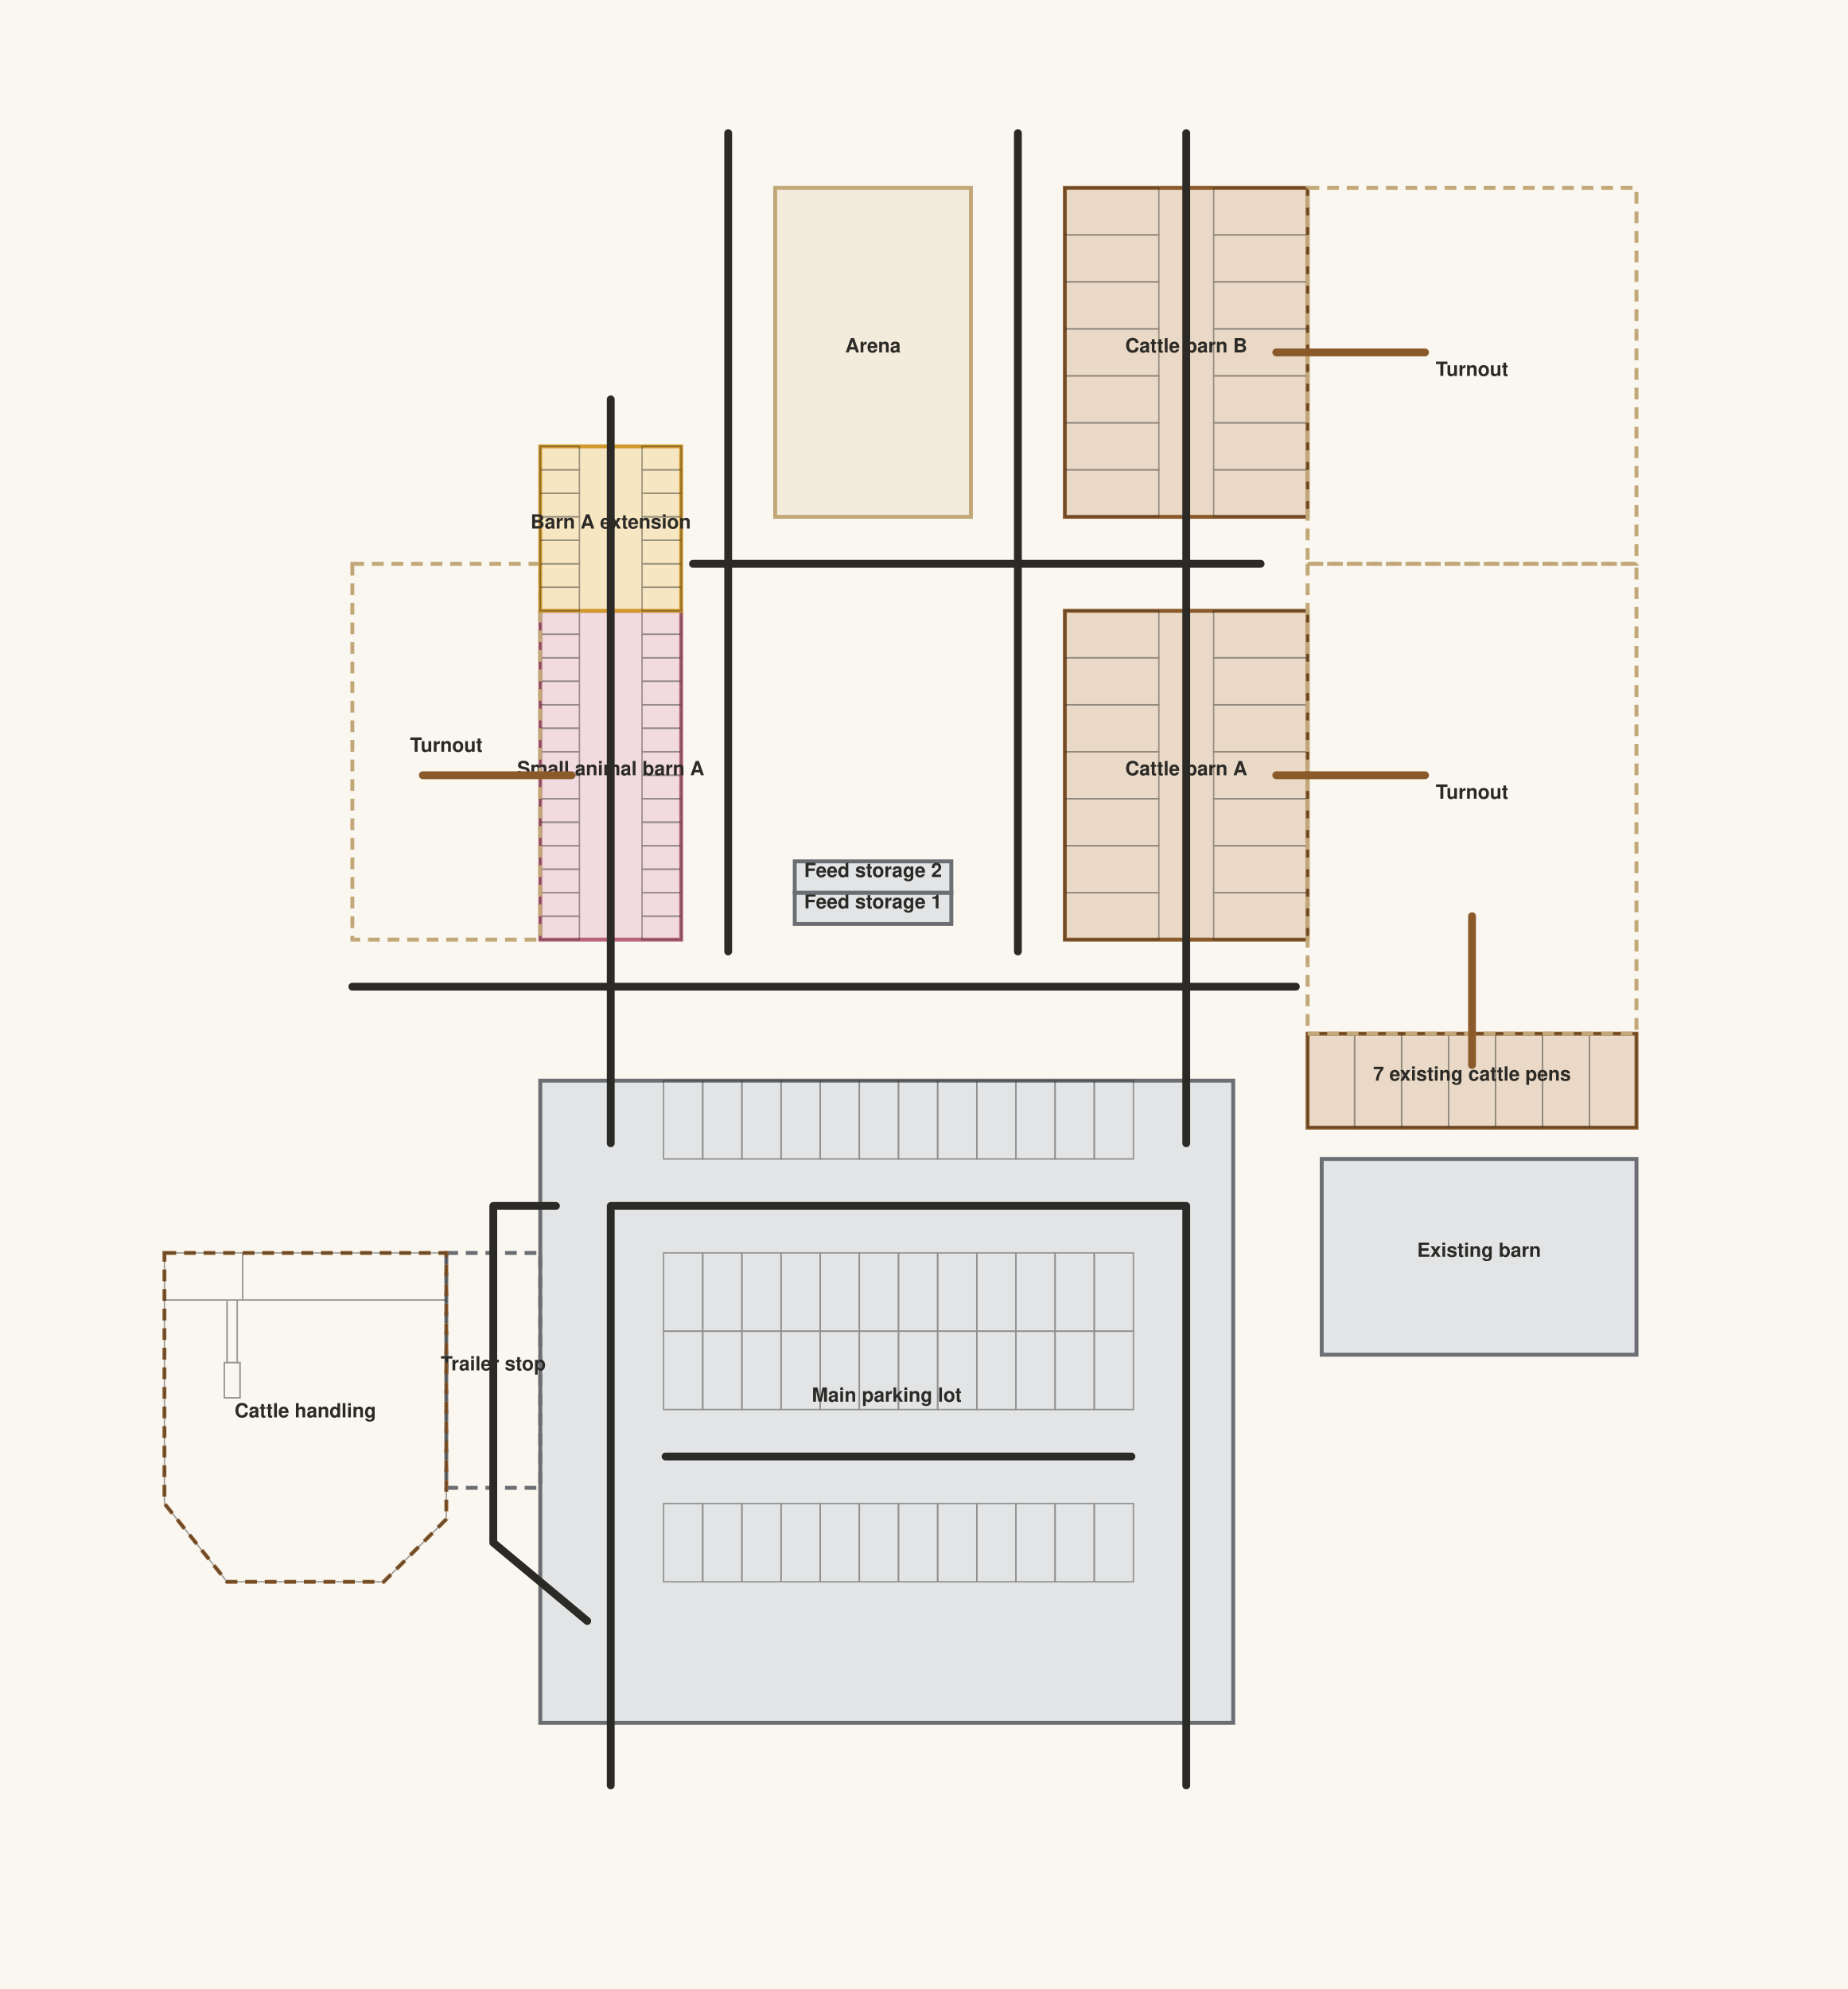
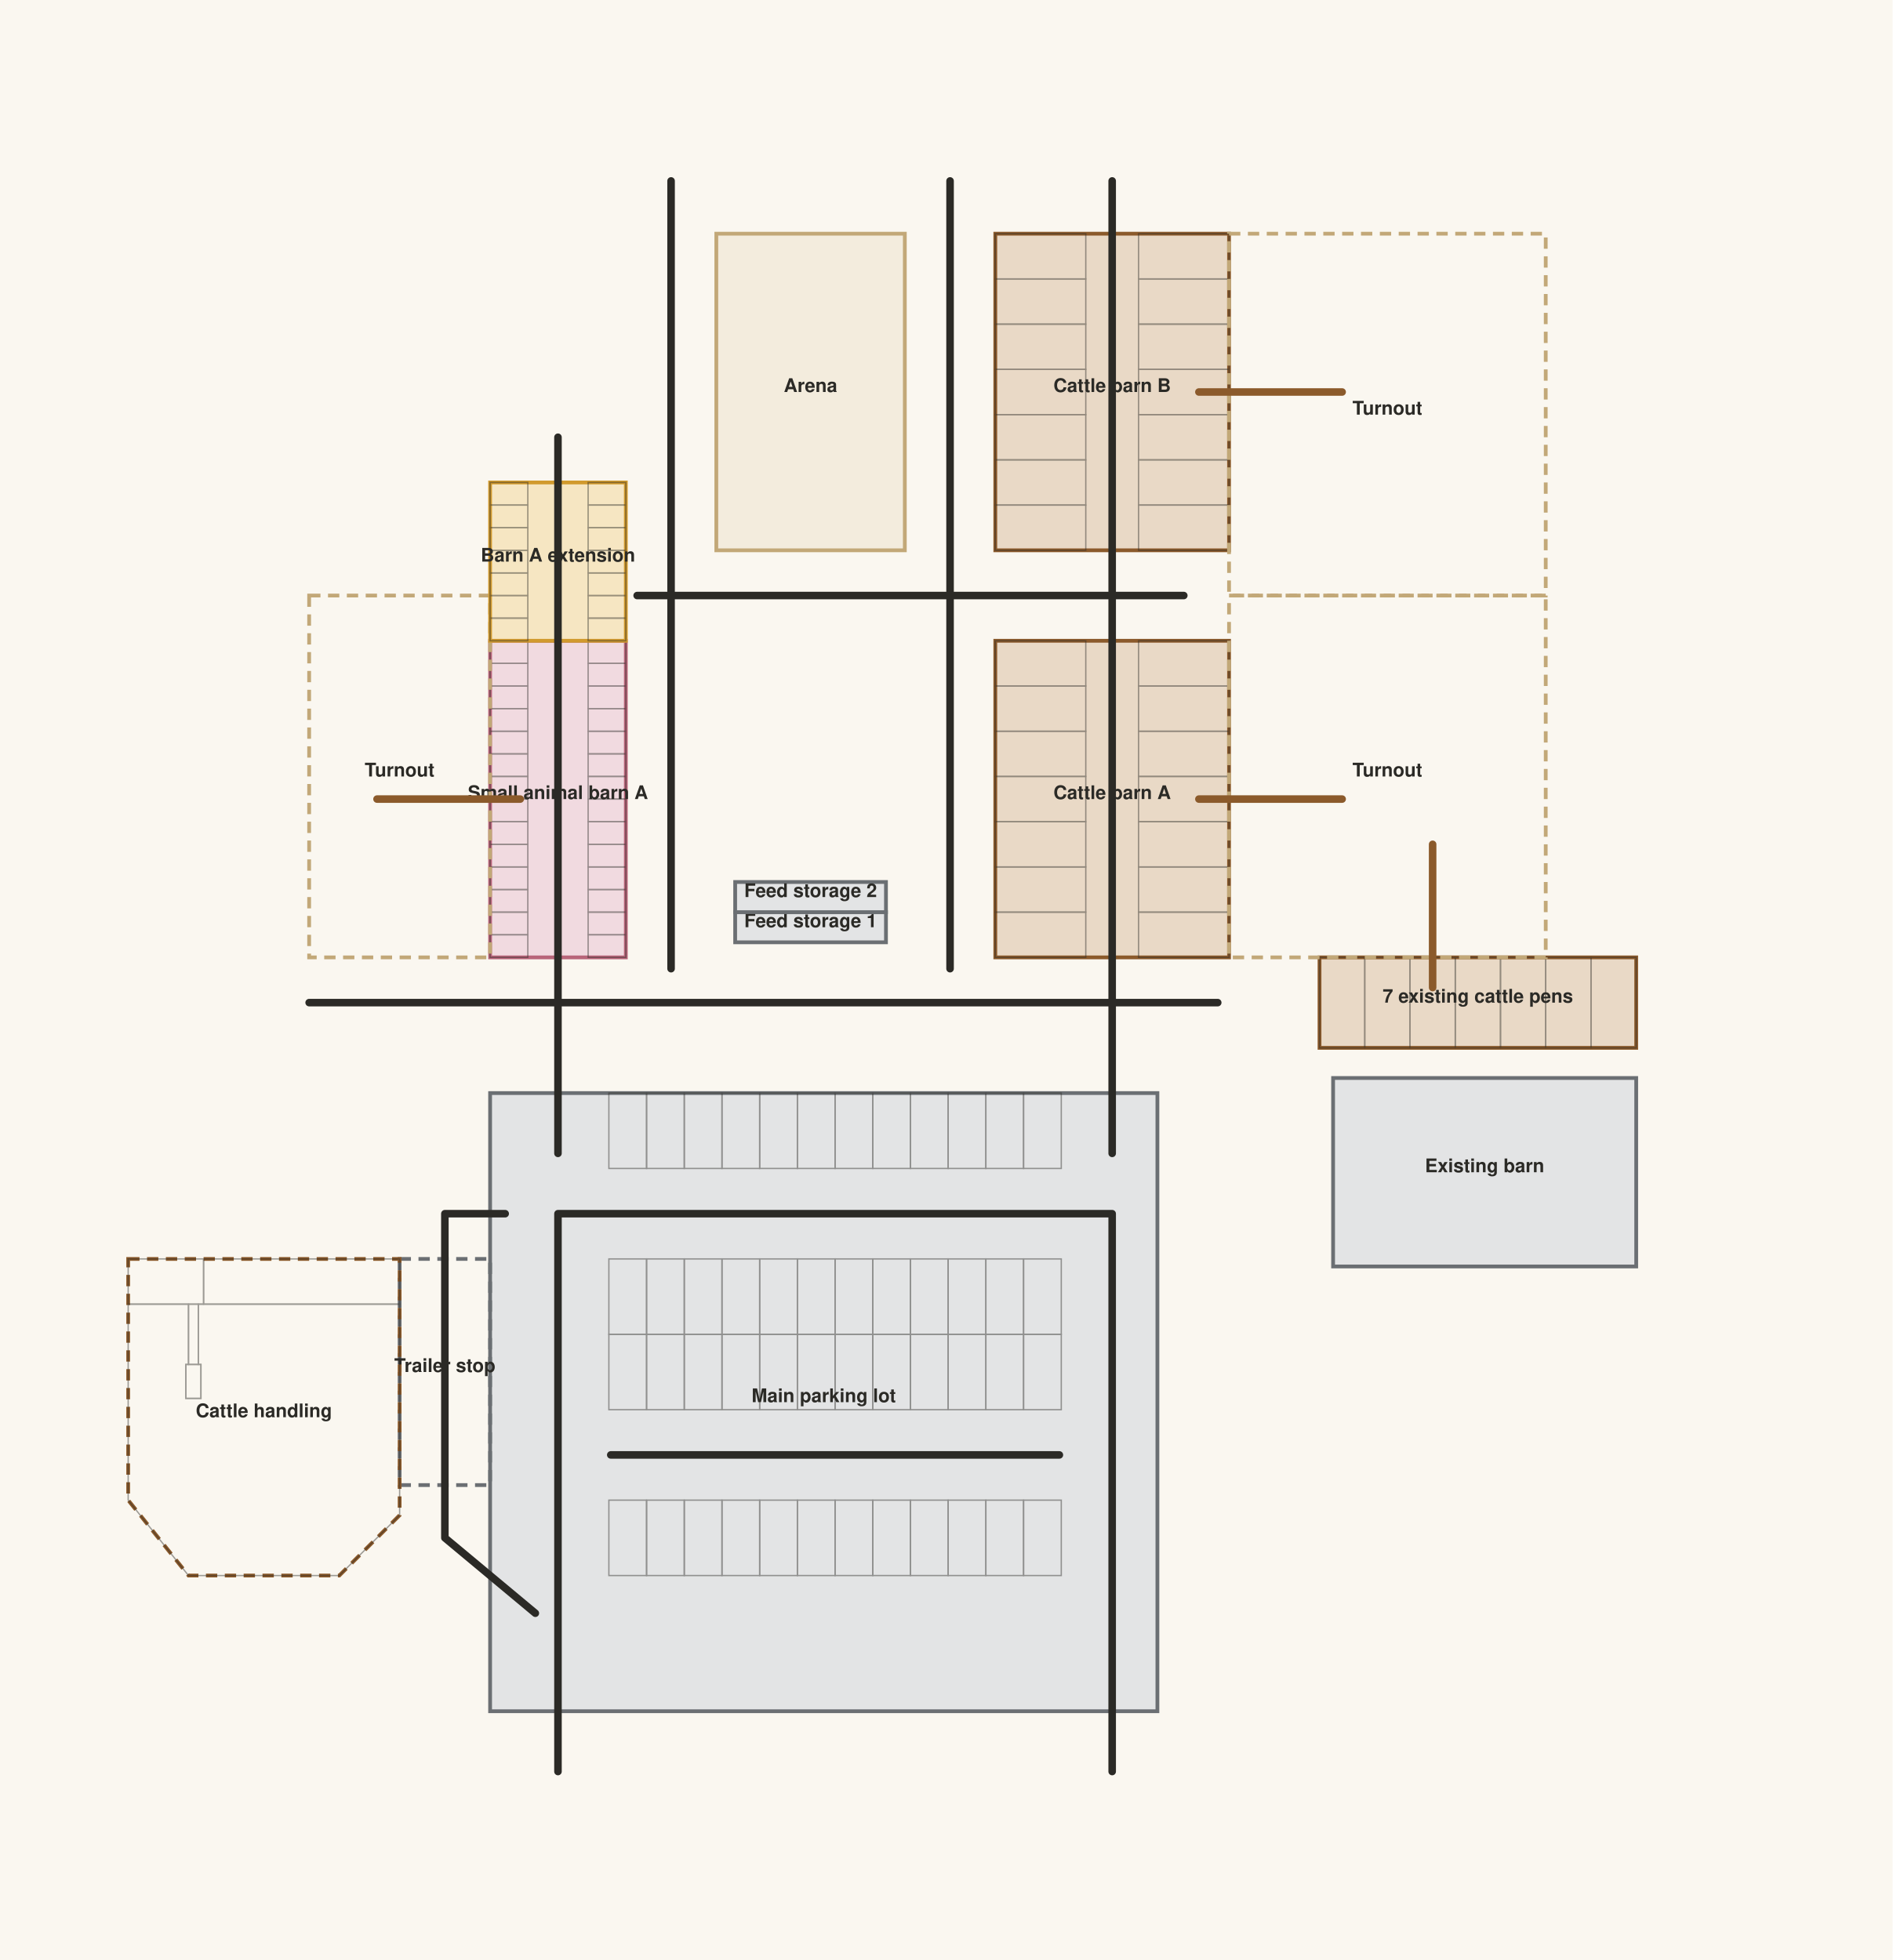
- <svg xmlns="http://www.w3.org/2000/svg" viewBox="-138.0 -48 472.0 508" font-family="Avenir Next,Helvetica,Arial,sans-serif">
-   <rect x="-138.0" y="-48" width="472.0" height="508" fill="#FAF7F0" />
+ <svg xmlns="http://www.w3.org/2000/svg" viewBox="-154.0 -38 502.0 520" font-family="Avenir Next,Helvetica,Arial,sans-serif">
+   <rect x="-154.0" y="-38" width="502.0" height="520" fill="#FAF7F0" />
  <g id="level-1">
    <g id="existing-barn">
      <rect x="199.6" y="248" width="80.4" height="50" fill="#E3E4E5" stroke="#6B6F73" stroke-width="1" />
      <text x="239.8" y="273.0" text-anchor="middle" font-size="5" font-weight="700" fill="#2B2A26">Existing barn</text>
    </g>
    <g id="existing-pens">
      <rect x="196" y="216" width="84" height="24" fill="#E9D9C6" stroke="#8B5A2B" stroke-width="1" />
      <g fill="none" stroke="#2B2A26" stroke-width=".35" opacity=".45">
        <rect x="196" y="216" width="12" height="24" />
        <rect x="208" y="216" width="12" height="24" />
        <rect x="220" y="216" width="12" height="24" />
        <rect x="232" y="216" width="12" height="24" />
        <rect x="244" y="216" width="12" height="24" />
        <rect x="256" y="216" width="12" height="24" />
        <rect x="268" y="216" width="12" height="24" />
      </g>
      <text x="238.0" y="228.0" text-anchor="middle" font-size="5" font-weight="700" fill="#2B2A26">7 existing cattle pens</text>
    </g>
    <g id="parking">
-       <polygon points="0,228 177.0,228 177.0,392 0,392" fill="#E3E4E5" stroke="#6B6F73" stroke-width="1" />
-       <g fill="none" stroke="#2B2A26" stroke-width=".35" opacity=".45">
-         <rect x="31.5" y="228" width="10" height="20" />
-         <rect x="41.5" y="228" width="10" height="20" />
-         <rect x="51.5" y="228" width="10" height="20" />
-         <rect x="61.5" y="228" width="10" height="20" />
-         <rect x="71.5" y="228" width="10" height="20" />
-         <rect x="81.5" y="228" width="10" height="20" />
-         <rect x="91.5" y="228" width="10" height="20" />
-         <rect x="101.5" y="228" width="10" height="20" />
-         <rect x="111.5" y="228" width="10" height="20" />
-         <rect x="121.5" y="228" width="10" height="20" />
-         <rect x="131.5" y="228" width="10" height="20" />
-         <rect x="141.5" y="228" width="10" height="20" />
-         <rect x="31.5" y="272" width="10" height="20" />
-         <rect x="41.5" y="272" width="10" height="20" />
-         <rect x="51.5" y="272" width="10" height="20" />
-         <rect x="61.5" y="272" width="10" height="20" />
-         <rect x="71.5" y="272" width="10" height="20" />
-         <rect x="81.5" y="272" width="10" height="20" />
-         <rect x="91.5" y="272" width="10" height="20" />
-         <rect x="101.5" y="272" width="10" height="20" />
-         <rect x="111.5" y="272" width="10" height="20" />
-         <rect x="121.5" y="272" width="10" height="20" />
-         <rect x="131.5" y="272" width="10" height="20" />
-         <rect x="141.5" y="272" width="10" height="20" />
-         <rect x="31.5" y="292" width="10" height="20" />
-         <rect x="41.5" y="292" width="10" height="20" />
-         <rect x="51.5" y="292" width="10" height="20" />
-         <rect x="61.5" y="292" width="10" height="20" />
-         <rect x="71.5" y="292" width="10" height="20" />
-         <rect x="81.5" y="292" width="10" height="20" />
-         <rect x="91.5" y="292" width="10" height="20" />
-         <rect x="101.5" y="292" width="10" height="20" />
-         <rect x="111.5" y="292" width="10" height="20" />
-         <rect x="121.5" y="292" width="10" height="20" />
-         <rect x="131.5" y="292" width="10" height="20" />
-         <rect x="141.5" y="292" width="10" height="20" />
-         <rect x="31.5" y="336" width="10" height="20" />
-         <rect x="41.5" y="336" width="10" height="20" />
-         <rect x="51.5" y="336" width="10" height="20" />
-         <rect x="61.5" y="336" width="10" height="20" />
-         <rect x="71.5" y="336" width="10" height="20" />
-         <rect x="81.5" y="336" width="10" height="20" />
-         <rect x="91.5" y="336" width="10" height="20" />
-         <rect x="101.5" y="336" width="10" height="20" />
-         <rect x="111.5" y="336" width="10" height="20" />
-         <rect x="121.5" y="336" width="10" height="20" />
-         <rect x="131.5" y="336" width="10" height="20" />
-         <rect x="141.5" y="336" width="10" height="20" />
-       </g>
-       <text x="88.5" y="310.0" text-anchor="middle" font-size="5" font-weight="700" fill="#2B2A26">Main parking lot</text>
+       <polygon points="-24,252 153.0,252 153.0,416 -24,416" fill="#E3E4E5" stroke="#6B6F73" stroke-width="1" />
+       <g fill="none" stroke="#2B2A26" stroke-width=".35" opacity=".45">
+         <rect x="7.5" y="252" width="10" height="20" />
+         <rect x="17.5" y="252" width="10" height="20" />
+         <rect x="27.5" y="252" width="10" height="20" />
+         <rect x="37.5" y="252" width="10" height="20" />
+         <rect x="47.5" y="252" width="10" height="20" />
+         <rect x="57.5" y="252" width="10" height="20" />
+         <rect x="67.5" y="252" width="10" height="20" />
+         <rect x="77.5" y="252" width="10" height="20" />
+         <rect x="87.5" y="252" width="10" height="20" />
+         <rect x="97.5" y="252" width="10" height="20" />
+         <rect x="107.5" y="252" width="10" height="20" />
+         <rect x="117.5" y="252" width="10" height="20" />
+         <rect x="7.5" y="296" width="10" height="20" />
+         <rect x="17.5" y="296" width="10" height="20" />
+         <rect x="27.5" y="296" width="10" height="20" />
+         <rect x="37.5" y="296" width="10" height="20" />
+         <rect x="47.5" y="296" width="10" height="20" />
+         <rect x="57.5" y="296" width="10" height="20" />
+         <rect x="67.5" y="296" width="10" height="20" />
+         <rect x="77.5" y="296" width="10" height="20" />
+         <rect x="87.5" y="296" width="10" height="20" />
+         <rect x="97.5" y="296" width="10" height="20" />
+         <rect x="107.5" y="296" width="10" height="20" />
+         <rect x="117.5" y="296" width="10" height="20" />
+         <rect x="7.5" y="316" width="10" height="20" />
+         <rect x="17.5" y="316" width="10" height="20" />
+         <rect x="27.5" y="316" width="10" height="20" />
+         <rect x="37.5" y="316" width="10" height="20" />
+         <rect x="47.5" y="316" width="10" height="20" />
+         <rect x="57.5" y="316" width="10" height="20" />
+         <rect x="67.5" y="316" width="10" height="20" />
+         <rect x="77.5" y="316" width="10" height="20" />
+         <rect x="87.5" y="316" width="10" height="20" />
+         <rect x="97.5" y="316" width="10" height="20" />
+         <rect x="107.5" y="316" width="10" height="20" />
+         <rect x="117.5" y="316" width="10" height="20" />
+         <rect x="7.5" y="360" width="10" height="20" />
+         <rect x="17.5" y="360" width="10" height="20" />
+         <rect x="27.5" y="360" width="10" height="20" />
+         <rect x="37.5" y="360" width="10" height="20" />
+         <rect x="47.5" y="360" width="10" height="20" />
+         <rect x="57.5" y="360" width="10" height="20" />
+         <rect x="67.5" y="360" width="10" height="20" />
+         <rect x="77.5" y="360" width="10" height="20" />
+         <rect x="87.5" y="360" width="10" height="20" />
+         <rect x="97.5" y="360" width="10" height="20" />
+         <rect x="107.5" y="360" width="10" height="20" />
+         <rect x="117.5" y="360" width="10" height="20" />
+       </g>
+       <text x="64.5" y="334.0" text-anchor="middle" font-size="5" font-weight="700" fill="#2B2A26">Main parking lot</text>
    </g>
    <g id="trailer-stop">
-       <rect x="-24.0" y="272" width="24" height="60" fill="none" stroke="#6B6F73" stroke-width="1" stroke-dasharray="3 2" />
-       <text x="-12.0" y="302.0" text-anchor="middle" font-size="5" font-weight="700" fill="#2B2A26">Trailer stop</text>
+       <rect x="-48.0" y="296" width="24" height="60" fill="none" stroke="#6B6F73" stroke-width="1" stroke-dasharray="3 2" />
+       <text x="-36.0" y="326.0" text-anchor="middle" font-size="5" font-weight="700" fill="#2B2A26">Trailer stop</text>
    </g>
    <g id="handling">
-       <polygon points="-96.0,272 -24.0,272 -24.0,340 -40.0,356 -80.0,356 -96.0,336" fill="none" stroke="#8B5A2B" stroke-width="1" stroke-dasharray="3 2" />
-       <g fill="none" stroke="#2B2A26" stroke-width=".35" opacity=".45">
-         <polygon points="-96.0,284 -80.0,284 -80.0,300 -80.7,300 -80.7,309 -76.7,309 -76.7,300 -77.4,300 -77.4,284 -24.0,284 -24.0,340 -40.0,356 -80.0,356 -96.0,336" />
-         <rect x="-76.0" y="272" width="52" height="12" />
-         <rect x="-96.0" y="272" width="20" height="12" />
-         <rect x="-80.0" y="284" width="2.6" height="16" />
-         <rect x="-80.7" y="300" width="4" height="9" />
-       </g>
-       <text x="-60.0" y="314.0" text-anchor="middle" font-size="5" font-weight="700" fill="#2B2A26">Cattle handling</text>
+       <polygon points="-120.0,296 -48.0,296 -48.0,364 -64.0,380 -104.0,380 -120.0,360" fill="none" stroke="#8B5A2B" stroke-width="1" stroke-dasharray="3 2" />
+       <g fill="none" stroke="#2B2A26" stroke-width=".35" opacity=".45">
+         <polygon points="-120.0,308 -104.0,308 -104.0,324 -104.7,324 -104.7,333 -100.7,333 -100.7,324 -101.4,324 -101.4,308 -48.0,308 -48.0,364 -64.0,380 -104.0,380 -120.0,360" />
+         <rect x="-100.0" y="296" width="52" height="12" />
+         <rect x="-120.0" y="296" width="20" height="12" />
+         <rect x="-104.0" y="308" width="2.6" height="16" />
+         <rect x="-104.7" y="324" width="4" height="9" />
+       </g>
+       <text x="-84.0" y="338.0" text-anchor="middle" font-size="5" font-weight="700" fill="#2B2A26">Cattle handling</text>
    </g>
  </g>
  <g id="level-2">
    <g id="cattle-a">
-       <rect x="134" y="108" width="62" height="84" fill="#E9D9C6" stroke="#8B5A2B" stroke-width="1" />
-       <g fill="none" stroke="#2B2A26" stroke-width=".35" opacity=".45">
-         <rect x="134" y="108" width="24" height="12" />
-         <rect x="134" y="120" width="24" height="12" />
-         <rect x="134" y="132" width="24" height="12" />
-         <rect x="134" y="144" width="24" height="12" />
-         <rect x="134" y="156" width="24" height="12" />
-         <rect x="134" y="168" width="24" height="12" />
-         <rect x="134" y="180" width="24" height="12" />
-         <rect x="172" y="108" width="24" height="12" />
-         <rect x="172" y="120" width="24" height="12" />
-         <rect x="172" y="132" width="24" height="12" />
-         <rect x="172" y="144" width="24" height="12" />
-         <rect x="172" y="156" width="24" height="12" />
-         <rect x="172" y="168" width="24" height="12" />
-         <rect x="172" y="180" width="24" height="12" />
-       </g>
-       <text x="165.0" y="150.0" text-anchor="middle" font-size="5" font-weight="700" fill="#2B2A26">Cattle barn A</text>
+       <rect x="110" y="132" width="62" height="84" fill="#E9D9C6" stroke="#8B5A2B" stroke-width="1" />
+       <g fill="none" stroke="#2B2A26" stroke-width=".35" opacity=".45">
+         <rect x="110" y="132" width="24" height="12" />
+         <rect x="110" y="144" width="24" height="12" />
+         <rect x="110" y="156" width="24" height="12" />
+         <rect x="110" y="168" width="24" height="12" />
+         <rect x="110" y="180" width="24" height="12" />
+         <rect x="110" y="192" width="24" height="12" />
+         <rect x="110" y="204" width="24" height="12" />
+         <rect x="148" y="132" width="24" height="12" />
+         <rect x="148" y="144" width="24" height="12" />
+         <rect x="148" y="156" width="24" height="12" />
+         <rect x="148" y="168" width="24" height="12" />
+         <rect x="148" y="180" width="24" height="12" />
+         <rect x="148" y="192" width="24" height="12" />
+         <rect x="148" y="204" width="24" height="12" />
+       </g>
+       <text x="141.0" y="174.0" text-anchor="middle" font-size="5" font-weight="700" fill="#2B2A26">Cattle barn A</text>
    </g>
    <g id="small-a">
-       <rect x="0" y="108" width="36" height="84" fill="#F1DAE0" stroke="#B8657A" stroke-width="1" />
-       <g fill="none" stroke="#2B2A26" stroke-width=".35" opacity=".45">
-         <rect x="0" y="108" width="10" height="6" />
-         <rect x="0" y="114" width="10" height="6" />
-         <rect x="0" y="120" width="10" height="6" />
-         <rect x="0" y="126" width="10" height="6" />
-         <rect x="0" y="132" width="10" height="6" />
-         <rect x="0" y="138" width="10" height="6" />
-         <rect x="0" y="144" width="10" height="6" />
-         <rect x="0" y="150" width="10" height="6" />
-         <rect x="0" y="156" width="10" height="6" />
-         <rect x="0" y="162" width="10" height="6" />
-         <rect x="0" y="168" width="10" height="6" />
-         <rect x="0" y="174" width="10" height="6" />
-         <rect x="0" y="180" width="10" height="6" />
-         <rect x="0" y="186" width="10" height="6" />
-         <rect x="26" y="108" width="10" height="6" />
-         <rect x="26" y="114" width="10" height="6" />
-         <rect x="26" y="120" width="10" height="6" />
-         <rect x="26" y="126" width="10" height="6" />
-         <rect x="26" y="132" width="10" height="6" />
-         <rect x="26" y="138" width="10" height="6" />
-         <rect x="26" y="144" width="10" height="6" />
-         <rect x="26" y="150" width="10" height="6" />
-         <rect x="26" y="156" width="10" height="6" />
-         <rect x="26" y="162" width="10" height="6" />
-         <rect x="26" y="168" width="10" height="6" />
-         <rect x="26" y="174" width="10" height="6" />
-         <rect x="26" y="180" width="10" height="6" />
-         <rect x="26" y="186" width="10" height="6" />
-       </g>
-       <text x="18.0" y="150.0" text-anchor="middle" font-size="5" font-weight="700" fill="#2B2A26">Small animal barn A</text>
+       <rect x="-24" y="132" width="36" height="84" fill="#F1DAE0" stroke="#B8657A" stroke-width="1" />
+       <g fill="none" stroke="#2B2A26" stroke-width=".35" opacity=".45">
+         <rect x="-24" y="132" width="10" height="6" />
+         <rect x="-24" y="138" width="10" height="6" />
+         <rect x="-24" y="144" width="10" height="6" />
+         <rect x="-24" y="150" width="10" height="6" />
+         <rect x="-24" y="156" width="10" height="6" />
+         <rect x="-24" y="162" width="10" height="6" />
+         <rect x="-24" y="168" width="10" height="6" />
+         <rect x="-24" y="174" width="10" height="6" />
+         <rect x="-24" y="180" width="10" height="6" />
+         <rect x="-24" y="186" width="10" height="6" />
+         <rect x="-24" y="192" width="10" height="6" />
+         <rect x="-24" y="198" width="10" height="6" />
+         <rect x="-24" y="204" width="10" height="6" />
+         <rect x="-24" y="210" width="10" height="6" />
+         <rect x="2" y="132" width="10" height="6" />
+         <rect x="2" y="138" width="10" height="6" />
+         <rect x="2" y="144" width="10" height="6" />
+         <rect x="2" y="150" width="10" height="6" />
+         <rect x="2" y="156" width="10" height="6" />
+         <rect x="2" y="162" width="10" height="6" />
+         <rect x="2" y="168" width="10" height="6" />
+         <rect x="2" y="174" width="10" height="6" />
+         <rect x="2" y="180" width="10" height="6" />
+         <rect x="2" y="186" width="10" height="6" />
+         <rect x="2" y="192" width="10" height="6" />
+         <rect x="2" y="198" width="10" height="6" />
+         <rect x="2" y="204" width="10" height="6" />
+         <rect x="2" y="210" width="10" height="6" />
+       </g>
+       <text x="-6.0" y="174.0" text-anchor="middle" font-size="5" font-weight="700" fill="#2B2A26">Small animal barn A</text>
    </g>
    <g id="feed-1">
-       <rect x="65" y="180" width="40" height="8" fill="#E3E4E5" stroke="#6B6F73" stroke-width="1" />
-       <text x="85.0" y="184.0" text-anchor="middle" font-size="5" font-weight="700" fill="#2B2A26">Feed storage 1</text>
+       <rect x="41" y="204" width="40" height="8" fill="#E3E4E5" stroke="#6B6F73" stroke-width="1" />
+       <text x="61.0" y="208.0" text-anchor="middle" font-size="5" font-weight="700" fill="#2B2A26">Feed storage 1</text>
    </g>
    <g id="turnout-cattle-a">
-       <rect x="196" y="96.0" width="84" height="120.0" fill="none" stroke="#C2A878" stroke-width="1" stroke-dasharray="3 2" />
-       <text x="238.0" y="156.0" text-anchor="middle" font-size="5" font-weight="700" fill="#2B2A26">Turnout</text>
+       <rect x="172" y="120.0" width="84" height="96.0" fill="none" stroke="#C2A878" stroke-width="1" stroke-dasharray="3 2" />
+       <text x="214.0" y="168.0" text-anchor="middle" font-size="5" font-weight="700" fill="#2B2A26">Turnout</text>
    </g>
    <g id="turnout-small-a">
-       <rect x="-48" y="96.0" width="48" height="96.0" fill="none" stroke="#C2A878" stroke-width="1" stroke-dasharray="3 2" />
-       <text x="-24.0" y="144.0" text-anchor="middle" font-size="5" font-weight="700" fill="#2B2A26">Turnout</text>
+       <rect x="-72" y="120.0" width="48" height="96.0" fill="none" stroke="#C2A878" stroke-width="1" stroke-dasharray="3 2" />
+       <text x="-48.0" y="168.0" text-anchor="middle" font-size="5" font-weight="700" fill="#2B2A26">Turnout</text>
    </g>
  </g>
  <g id="level-3">
    <g id="cattle-b">
-       <rect x="134" y="0" width="62" height="84" fill="#E9D9C6" stroke="#8B5A2B" stroke-width="1" />
-       <g fill="none" stroke="#2B2A26" stroke-width=".35" opacity=".45">
-         <rect x="134" y="0" width="24" height="12" />
-         <rect x="134" y="12" width="24" height="12" />
-         <rect x="134" y="24" width="24" height="12" />
-         <rect x="134" y="36" width="24" height="12" />
-         <rect x="134" y="48" width="24" height="12" />
-         <rect x="134" y="60" width="24" height="12" />
-         <rect x="134" y="72" width="24" height="12" />
-         <rect x="172" y="0" width="24" height="12" />
-         <rect x="172" y="12" width="24" height="12" />
-         <rect x="172" y="24" width="24" height="12" />
-         <rect x="172" y="36" width="24" height="12" />
-         <rect x="172" y="48" width="24" height="12" />
-         <rect x="172" y="60" width="24" height="12" />
-         <rect x="172" y="72" width="24" height="12" />
-       </g>
-       <text x="165.0" y="42.0" text-anchor="middle" font-size="5" font-weight="700" fill="#2B2A26">Cattle barn B</text>
+       <rect x="110" y="24" width="62" height="84" fill="#E9D9C6" stroke="#8B5A2B" stroke-width="1" />
+       <g fill="none" stroke="#2B2A26" stroke-width=".35" opacity=".45">
+         <rect x="110" y="24" width="24" height="12" />
+         <rect x="110" y="36" width="24" height="12" />
+         <rect x="110" y="48" width="24" height="12" />
+         <rect x="110" y="60" width="24" height="12" />
+         <rect x="110" y="72" width="24" height="12" />
+         <rect x="110" y="84" width="24" height="12" />
+         <rect x="110" y="96" width="24" height="12" />
+         <rect x="148" y="24" width="24" height="12" />
+         <rect x="148" y="36" width="24" height="12" />
+         <rect x="148" y="48" width="24" height="12" />
+         <rect x="148" y="60" width="24" height="12" />
+         <rect x="148" y="72" width="24" height="12" />
+         <rect x="148" y="84" width="24" height="12" />
+         <rect x="148" y="96" width="24" height="12" />
+       </g>
+       <text x="141.0" y="66.0" text-anchor="middle" font-size="5" font-weight="700" fill="#2B2A26">Cattle barn B</text>
    </g>
    <g id="small-b">
-       <rect x="0" y="66" width="36" height="42" fill="#F6E6C2" stroke="#D19A2E" stroke-width="1" />
-       <g fill="none" stroke="#2B2A26" stroke-width=".35" opacity=".45">
-         <rect x="0" y="66" width="10" height="6" />
-         <rect x="0" y="72" width="10" height="6" />
-         <rect x="0" y="78" width="10" height="6" />
-         <rect x="0" y="84" width="10" height="6" />
-         <rect x="0" y="90" width="10" height="6" />
-         <rect x="0" y="96" width="10" height="6" />
-         <rect x="0" y="102" width="10" height="6" />
-         <rect x="26" y="66" width="10" height="6" />
-         <rect x="26" y="72" width="10" height="6" />
-         <rect x="26" y="78" width="10" height="6" />
-         <rect x="26" y="84" width="10" height="6" />
-         <rect x="26" y="90" width="10" height="6" />
-         <rect x="26" y="96" width="10" height="6" />
-         <rect x="26" y="102" width="10" height="6" />
-       </g>
-       <text x="18.0" y="87.0" text-anchor="middle" font-size="5" font-weight="700" fill="#2B2A26">Barn A extension</text>
+       <rect x="-24" y="90" width="36" height="42" fill="#F6E6C2" stroke="#D19A2E" stroke-width="1" />
+       <g fill="none" stroke="#2B2A26" stroke-width=".35" opacity=".45">
+         <rect x="-24" y="90" width="10" height="6" />
+         <rect x="-24" y="96" width="10" height="6" />
+         <rect x="-24" y="102" width="10" height="6" />
+         <rect x="-24" y="108" width="10" height="6" />
+         <rect x="-24" y="114" width="10" height="6" />
+         <rect x="-24" y="120" width="10" height="6" />
+         <rect x="-24" y="126" width="10" height="6" />
+         <rect x="2" y="90" width="10" height="6" />
+         <rect x="2" y="96" width="10" height="6" />
+         <rect x="2" y="102" width="10" height="6" />
+         <rect x="2" y="108" width="10" height="6" />
+         <rect x="2" y="114" width="10" height="6" />
+         <rect x="2" y="120" width="10" height="6" />
+         <rect x="2" y="126" width="10" height="6" />
+       </g>
+       <text x="-6.0" y="111.0" text-anchor="middle" font-size="5" font-weight="700" fill="#2B2A26">Barn A extension</text>
    </g>
    <g id="arena">
-       <rect x="60" y="0" width="50" height="84" fill="#F3ECDD" stroke="#C2A878" stroke-width="1" />
-       <text x="85.0" y="42.0" text-anchor="middle" font-size="5" font-weight="700" fill="#2B2A26">Arena</text>
+       <rect x="36" y="24" width="50" height="84" fill="#F3ECDD" stroke="#C2A878" stroke-width="1" />
+       <text x="61.0" y="66.0" text-anchor="middle" font-size="5" font-weight="700" fill="#2B2A26">Arena</text>
    </g>
    <g id="feed-2">
-       <rect x="65" y="172" width="40" height="8" fill="#E3E4E5" stroke="#6B6F73" stroke-width="1" />
-       <text x="85.0" y="176.0" text-anchor="middle" font-size="5" font-weight="700" fill="#2B2A26">Feed storage 2</text>
+       <rect x="41" y="196" width="40" height="8" fill="#E3E4E5" stroke="#6B6F73" stroke-width="1" />
+       <text x="61.0" y="200.0" text-anchor="middle" font-size="5" font-weight="700" fill="#2B2A26">Feed storage 2</text>
    </g>
    <g id="turnout-cattle-b">
-       <rect x="196" y="0" width="84" height="96.0" fill="none" stroke="#C2A878" stroke-width="1" stroke-dasharray="3 2" />
-       <text x="238.0" y="48.0" text-anchor="middle" font-size="5" font-weight="700" fill="#2B2A26">Turnout</text>
+       <rect x="172" y="24" width="84" height="96.0" fill="none" stroke="#C2A878" stroke-width="1" stroke-dasharray="3 2" />
+       <text x="214.0" y="72.0" text-anchor="middle" font-size="5" font-weight="700" fill="#2B2A26">Turnout</text>
    </g>
  </g>
  <g id="drives" />
  <g id="circulation">
-     <polyline id="lane-west" points="48.0,-14 48.0,195" fill="none" stroke="#2B2A26" stroke-width="2" stroke-linecap="round" stroke-linejoin="round" />
-     <polyline id="lane-east" points="122.0,-14 122.0,195" fill="none" stroke="#2B2A26" stroke-width="2" stroke-linecap="round" stroke-linejoin="round" />
-     <polyline id="drive-cross" points="-48,204.0 193,204.0" fill="none" stroke="#2B2A26" stroke-width="2" stroke-linecap="round" stroke-linejoin="round" />
-     <polyline id="lane-mid" points="39,96.0 184,96.0" fill="none" stroke="#2B2A26" stroke-width="2" stroke-linecap="round" stroke-linejoin="round" />
-     <polyline id="aisle-cattle" points="165.0,-14 165.0,244" fill="none" stroke="#2B2A26" stroke-width="2" stroke-linecap="round" stroke-linejoin="round" />
-     <polyline id="aisle-small" points="18.0,54 18.0,244" fill="none" stroke="#2B2A26" stroke-width="2" stroke-linecap="round" stroke-linejoin="round" />
-     <polyline id="loop-parking" points="165.0,408 165.0,260 18.0,260 18.0,408" fill="none" stroke="#2B2A26" stroke-width="2" stroke-linecap="round" stroke-linejoin="round" />
-     <polyline id="loop-mid" points="151.0,324 32.0,324" fill="none" stroke="#2B2A26" stroke-width="2" stroke-linecap="round" stroke-linejoin="round" />
-     <polyline id="trailers" points="4.0,260 -12.0,260 -12.0,346 12.0,366" fill="none" stroke="#2B2A26" stroke-width="2" stroke-linecap="round" stroke-linejoin="round" />
-     <polyline id="an-cattle-a" points="188,150.0 226,150.0" fill="none" stroke="#8B5A2B" stroke-width="2" stroke-linecap="round" stroke-linejoin="round" />
-     <polyline id="an-cattle-b" points="188,42.0 226,42.0" fill="none" stroke="#8B5A2B" stroke-width="2" stroke-linecap="round" stroke-linejoin="round" />
-     <polyline id="an-small-a" points="8,150.0 -30,150.0" fill="none" stroke="#8B5A2B" stroke-width="2" stroke-linecap="round" stroke-linejoin="round" />
-     <polyline id="an-pens" points="238.0,224 238.0,186" fill="none" stroke="#8B5A2B" stroke-width="2" stroke-linecap="round" stroke-linejoin="round" />
+     <polyline id="lane-west" points="24.0,10 24.0,219" fill="none" stroke="#2B2A26" stroke-width="2" stroke-linecap="round" stroke-linejoin="round" />
+     <polyline id="lane-east" points="98.0,10 98.0,219" fill="none" stroke="#2B2A26" stroke-width="2" stroke-linecap="round" stroke-linejoin="round" />
+     <polyline id="drive-cross" points="-72,228.0 169,228.0" fill="none" stroke="#2B2A26" stroke-width="2" stroke-linecap="round" stroke-linejoin="round" />
+     <polyline id="lane-mid" points="15,120.0 160,120.0" fill="none" stroke="#2B2A26" stroke-width="2" stroke-linecap="round" stroke-linejoin="round" />
+     <polyline id="aisle-cattle" points="141.0,10 141.0,268" fill="none" stroke="#2B2A26" stroke-width="2" stroke-linecap="round" stroke-linejoin="round" />
+     <polyline id="aisle-small" points="-6.0,78 -6.0,268" fill="none" stroke="#2B2A26" stroke-width="2" stroke-linecap="round" stroke-linejoin="round" />
+     <polyline id="loop-parking" points="141.0,432 141.0,284 -6.0,284 -6.0,432" fill="none" stroke="#2B2A26" stroke-width="2" stroke-linecap="round" stroke-linejoin="round" />
+     <polyline id="loop-mid" points="127.0,348 8.0,348" fill="none" stroke="#2B2A26" stroke-width="2" stroke-linecap="round" stroke-linejoin="round" />
+     <polyline id="trailers" points="-20.0,284 -36.0,284 -36.0,370 -12.0,390" fill="none" stroke="#2B2A26" stroke-width="2" stroke-linecap="round" stroke-linejoin="round" />
+     <polyline id="an-cattle-a" points="164,174.0 202,174.0" fill="none" stroke="#8B5A2B" stroke-width="2" stroke-linecap="round" stroke-linejoin="round" />
+     <polyline id="an-cattle-b" points="164,66.0 202,66.0" fill="none" stroke="#8B5A2B" stroke-width="2" stroke-linecap="round" stroke-linejoin="round" />
+     <polyline id="an-small-a" points="-16,174.0 -54,174.0" fill="none" stroke="#8B5A2B" stroke-width="2" stroke-linecap="round" stroke-linejoin="round" />
+     <polyline id="an-pens" points="226.0,224 226.0,186" fill="none" stroke="#8B5A2B" stroke-width="2" stroke-linecap="round" stroke-linejoin="round" />
  </g>
</svg>
